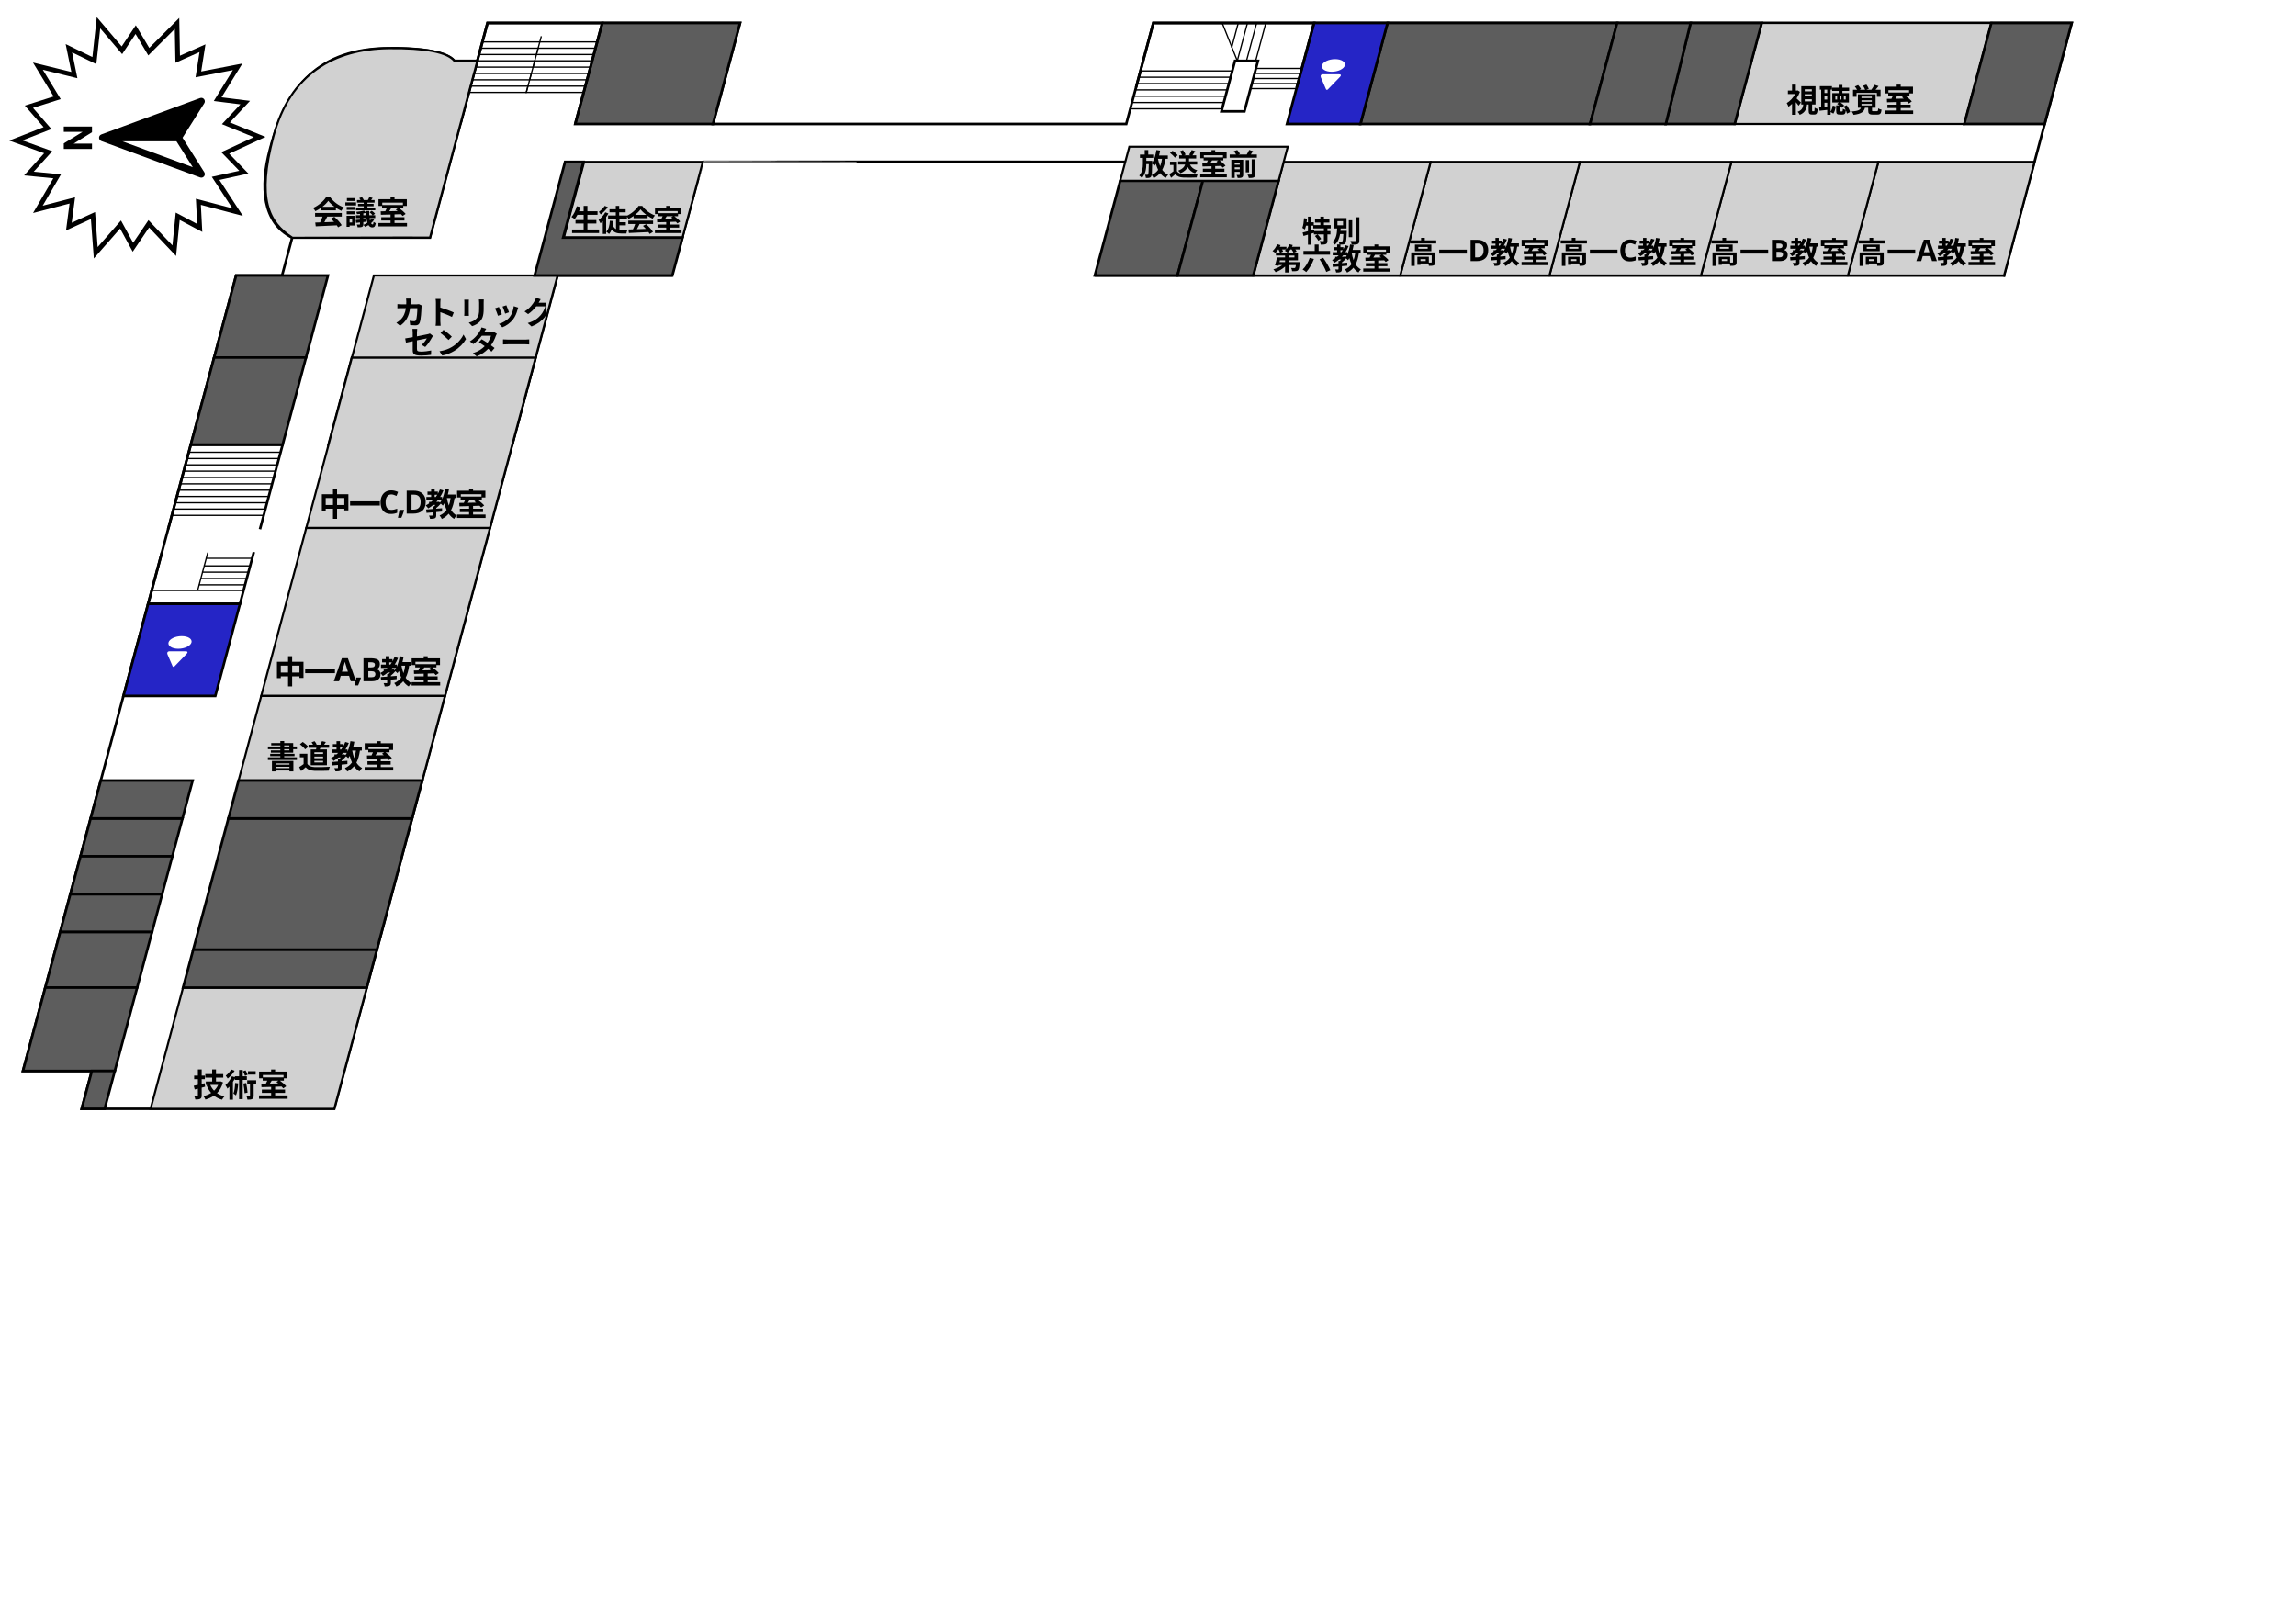
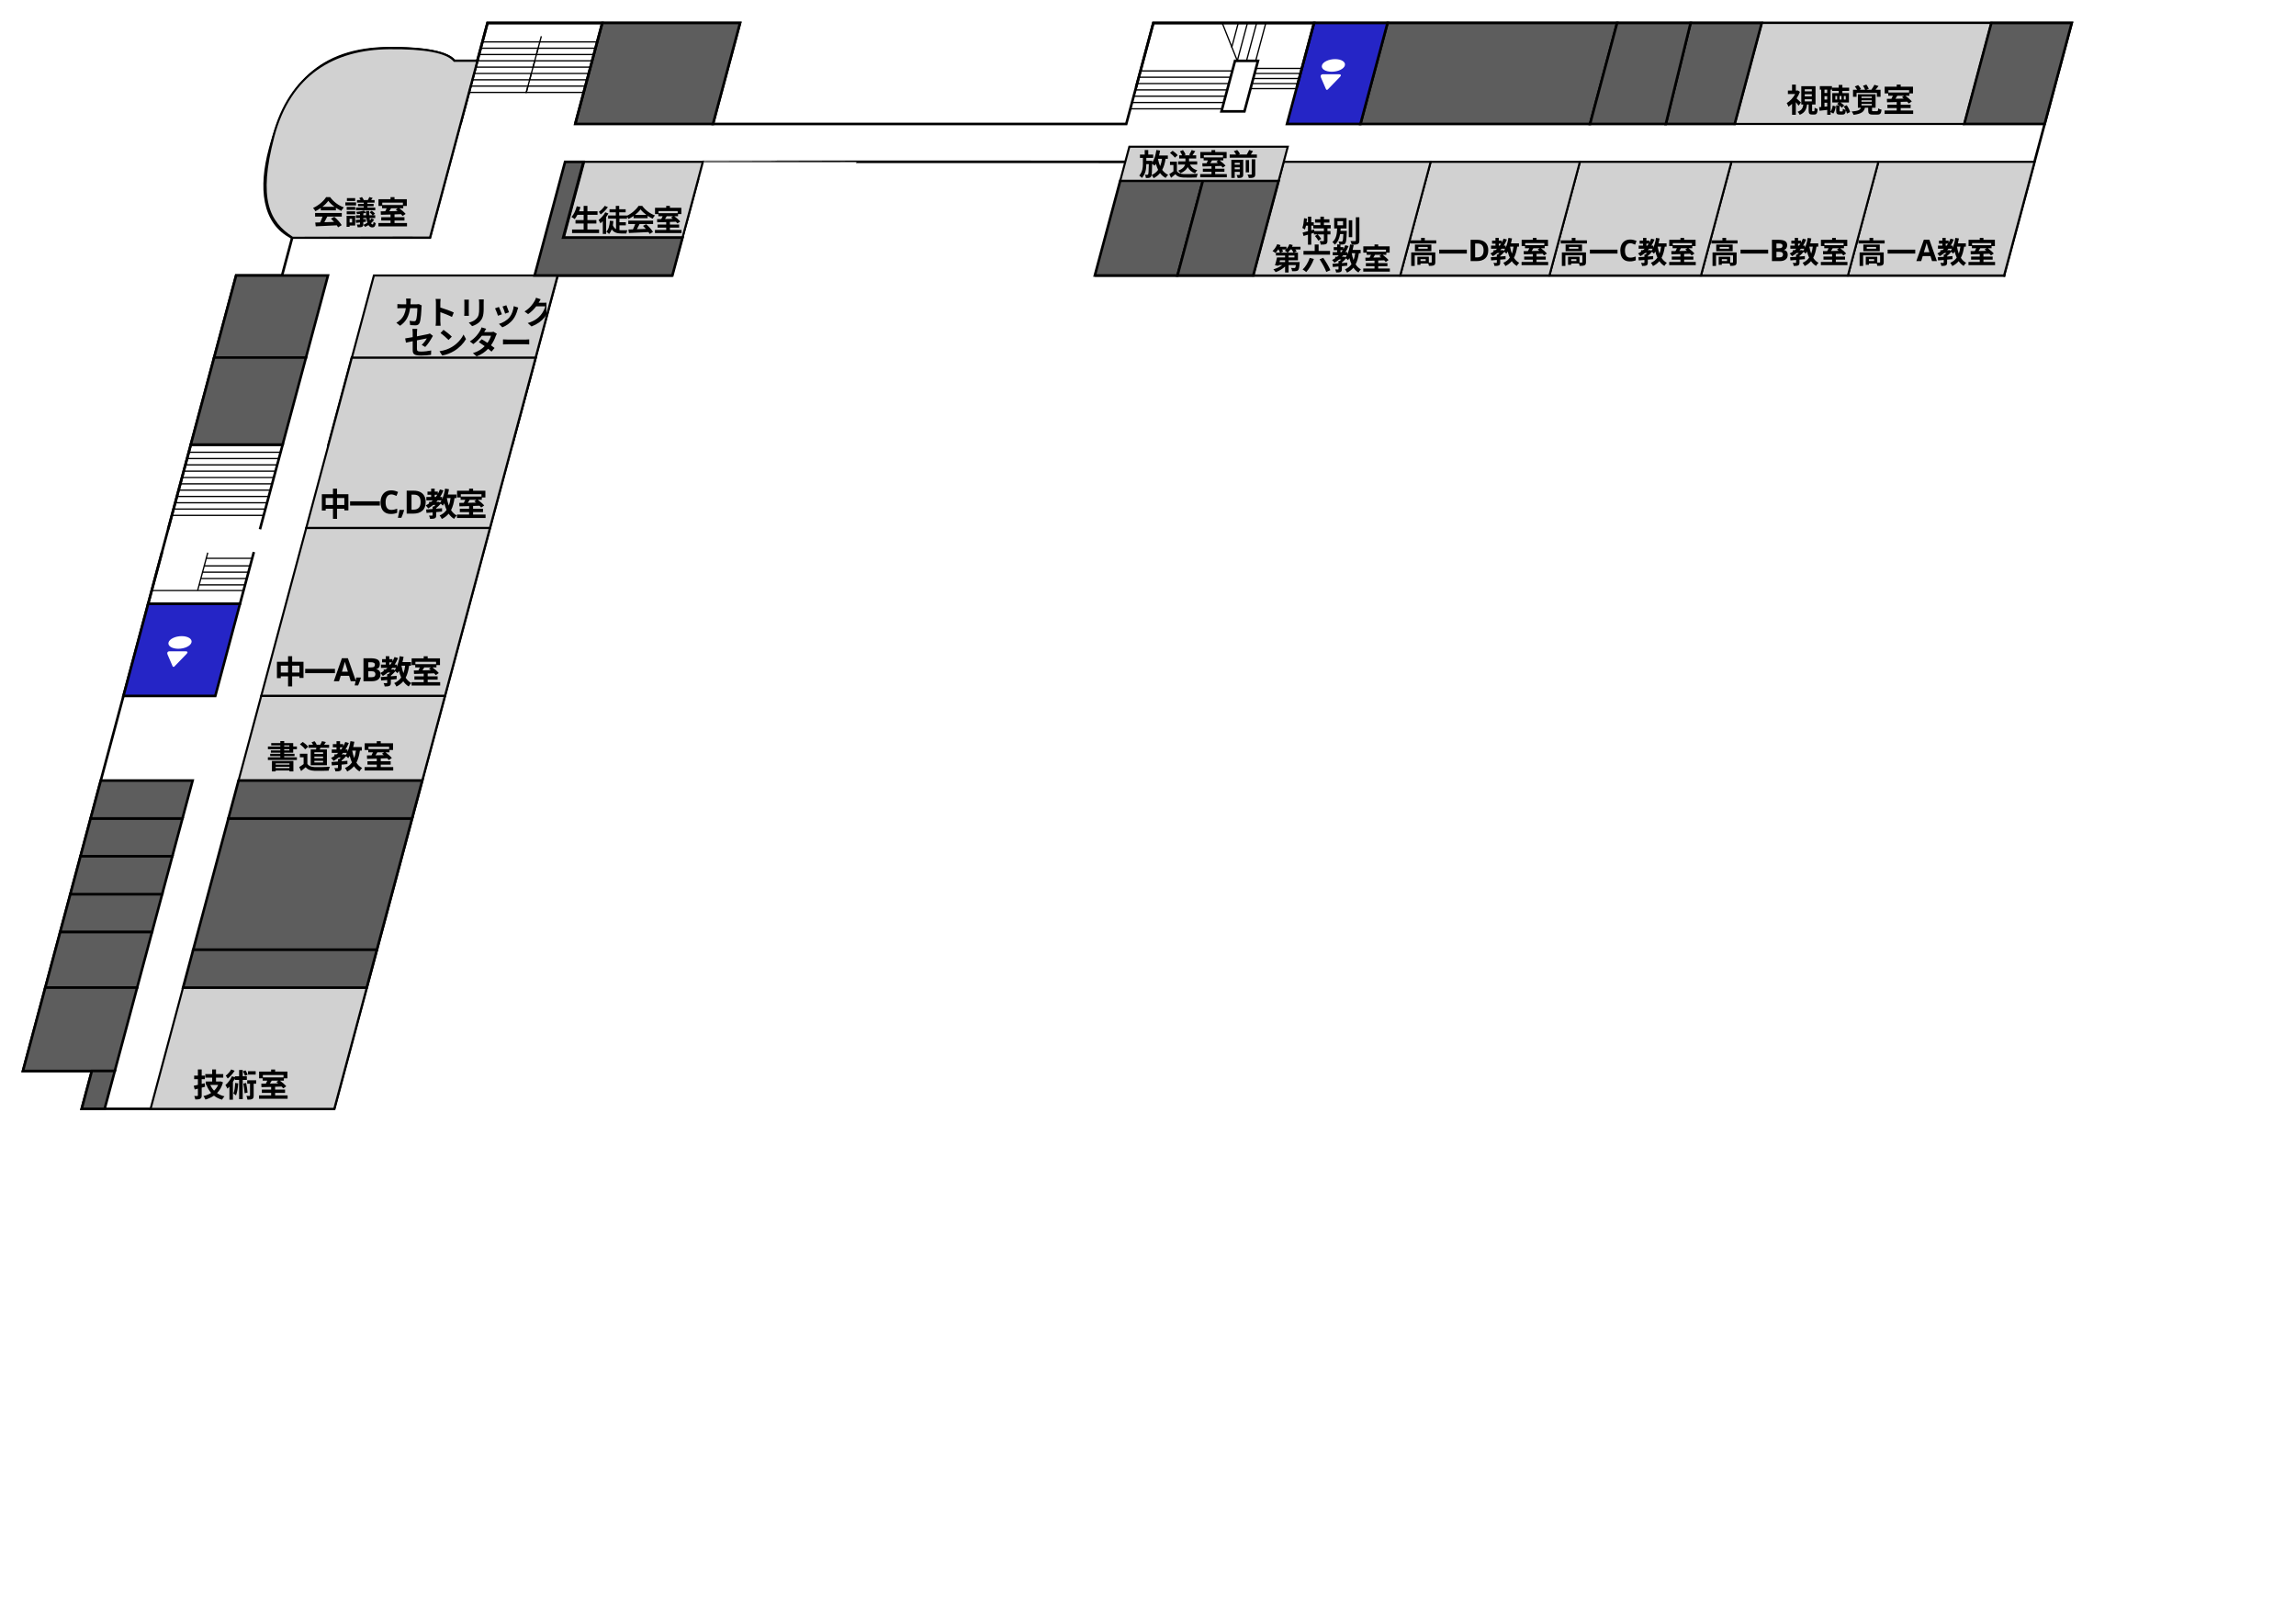
<svg xmlns="http://www.w3.org/2000/svg" style="isolation:isolate" viewBox="0 0 1000 700" width="1000pt" height="700pt">
  <defs>
    <clipPath id="_clipPath_glbvPLCLuyyaS8K8KlhjWAKPVw5LXXFF">
      <rect width="1000" height="700" />
    </clipPath>
  </defs>
  <g clip-path="url(#_clipPath_glbvPLCLuyyaS8K8KlhjWAKPVw5LXXFF)">
    <g style="isolation:isolate" id="レイヤー 49">
      <path d=" M 872.844 120 L 902.319 10 L 502.319 10 L 490.529 54 L 310.529 54 L 322.319 10 L 212.319 10 L 207.898 26.5 L 197.898 26.5" id="パス" fill="none" vector-effect="non-scaling-stroke" stroke-width="1.483" stroke="rgb(0,0,0)" stroke-linejoin="miter" stroke-linecap="square" stroke-miterlimit="3" />
      <path d=" M 197.898 26.5 C 194.15 21.825 179.302 20.794 169.371 21 C 139.085 21.137 124.822 37.337 117.582 65 C 113.179 81.431 114.318 97.083 127.266 103.5 L 122.844 120 L 102.844 120 L 10 466.5 L 40 466.5 L 35.579 483 L 145.579 483 L 242.844 120 C 254.22 120 270.845 120 292.719 120 C 292.767 119.94 306.096 70.371 306.108 70.5 C 306.129 70.423 422.19 70.5 490.108 70.5 C 490.13 70.506 476.833 119.998 476.844 120 Q 620.165 120 872.844 120" id="パス" fill="none" vector-effect="non-scaling-stroke" stroke-width="1.483" stroke="rgb(0,0,0)" stroke-linejoin="miter" stroke-linecap="square" stroke-miterlimit="3" />
      <path d=" M 127.266 103.5 L 187.266 103.5 L 207.898 26.5" id="パス" fill="none" vector-effect="non-scaling-stroke" stroke-width="1.483" stroke="rgb(0,0,0)" stroke-linejoin="miter" stroke-linecap="square" stroke-miterlimit="3" />
      <path d=" M 872.844 120 L 804.844 120 L 818.108 70.5 L 886.108 70.5 L 872.844 120 Z " id="maps_H1A" fill="rgb(209,209,209)" vector-effect="non-scaling-stroke" stroke-width="1.187" stroke="rgb(0,0,0)" stroke-linejoin="miter" stroke-linecap="square" stroke-miterlimit="3" />
      <path d=" M 804.844 120 L 740.844 120 L 754.108 70.5 L 818.108 70.5 L 804.844 120 Z " id="maps_H1B" fill="rgb(209,209,209)" vector-effect="non-scaling-stroke" stroke-width="1.187" stroke="rgb(0,0,0)" stroke-linejoin="miter" stroke-linecap="square" stroke-miterlimit="3" />
      <path d=" M 740.844 120 L 674.844 120 L 688.108 70.5 L 754.108 70.5 L 740.844 120 Z " id="maps_H1C" fill="rgb(209,209,209)" vector-effect="non-scaling-stroke" stroke-width="1.187" stroke="rgb(0,0,0)" stroke-linejoin="miter" stroke-linecap="square" stroke-miterlimit="3" />
      <path d=" M 674.844 120 L 609.844 120 L 623.108 70.5 L 688.108 70.5 L 674.844 120 Z " id="maps_H1D" fill="rgb(209,209,209)" vector-effect="non-scaling-stroke" stroke-width="1.187" stroke="rgb(0,0,0)" stroke-linejoin="miter" stroke-linecap="square" stroke-miterlimit="3" />
      <path d=" M 609.844 120 L 545.844 120 L 559.108 70.5 L 623.108 70.5 L 609.844 120 Z " id="maps_H1E" fill="rgb(209,209,209)" vector-effect="non-scaling-stroke" stroke-width="1.187" stroke="rgb(0,0,0)" stroke-linejoin="miter" stroke-linecap="square" stroke-miterlimit="3" />
      <path d=" M 153.265 155.75 L 143.097 193.7 L 223.097 193.7 L 233.265 155.75 L 153.265 155.75 Z " id="maps_M1E" fill="rgb(139,139,139)" vector-effect="non-scaling-stroke" stroke-width="1.483" stroke="rgb(0,0,0)" stroke-linejoin="miter" stroke-linecap="square" stroke-miterlimit="3" />
      <path d=" M 233.265 155.75 L 213.37 230 L 133.37 230 L 153.265 155.75 L 233.265 155.75 Z " id="maps_M1D" fill="rgb(209,209,209)" vector-effect="non-scaling-stroke" stroke-width="1.187" stroke="rgb(0,0,0)" stroke-linejoin="miter" stroke-linecap="square" stroke-miterlimit="3" />
      <path d=" M 213.37 230 L 193.77 303.15 L 113.77 303.15 L 133.37 230 L 213.37 230 Z " id="maps_M1B" fill="rgb(209,209,209)" vector-effect="non-scaling-stroke" stroke-width="1.187" stroke="rgb(0,0,0)" stroke-linejoin="miter" stroke-linecap="square" stroke-miterlimit="3" />
      <path d=" M 193.77 303.15 L 183.896 340 L 103.896 340 L 113.77 303.15 L 193.77 303.15 Z " id="maps_M1A" fill="rgb(209,209,209)" vector-effect="non-scaling-stroke" stroke-width="1.187" stroke="rgb(0,0,0)" stroke-linejoin="miter" stroke-linecap="square" stroke-miterlimit="3" />
      <path d=" M 159.727 430.2 L 145.579 483 L 65.579 483 L 79.727 430.2 L 159.727 430.2 Z " id="maps_TechRoom" fill="rgb(209,209,209)" vector-effect="non-scaling-stroke" stroke-width="1.187" stroke="rgb(0,0,0)" stroke-linejoin="miter" stroke-linecap="square" stroke-miterlimit="3" />
      <path d=" M 242.844 120 L 175.344 120 L 162.844 120 L 153.265 155.75 L 233.265 155.75 L 242.844 120 Z " id="maps_catho" fill="rgb(209,209,209)" vector-effect="non-scaling-stroke" stroke-width="1.187" stroke="rgb(0,0,0)" stroke-linejoin="miter" stroke-linecap="square" stroke-miterlimit="3" />
      <path d=" M 855.529 54 L 755.529 54 L 767.319 10 L 867.319 10 L 855.529 54 Z " id="maps_AVRoom" fill="rgb(209,209,209)" vector-effect="non-scaling-stroke" stroke-width="1.187" stroke="rgb(0,0,0)" stroke-linejoin="miter" stroke-linecap="square" stroke-miterlimit="3" />
      <path d=" M 179.474 356.5 L 164.148 413.7 L 84.148 413.7 L 99.474 356.5 L 179.474 356.5 Z " id="maps_ArtRoom" fill="rgb(93,93,93)" vector-effect="non-scaling-stroke" stroke-width="1.483" stroke="rgb(0,0,0)" stroke-linejoin="miter" stroke-linecap="square" stroke-miterlimit="3" />
      <path d=" M 521.134 89.063 L 518.371 99.375 L 512.844 120 L 476.844 120 L 487.897 78.75 L 523.897 78.75 L 521.134 89.063 Z " id="Broadcasting_Room" fill="rgb(93,93,93)" vector-effect="non-scaling-stroke" stroke-width="1.483" stroke="rgb(0,0,0)" stroke-linejoin="miter" stroke-linecap="square" stroke-miterlimit="3" />
      <path d=" M 545.844 120 L 512.844 120 L 523.897 78.75 L 556.897 78.75 L 545.844 120 Z " id="Labo_English" fill="rgb(93,93,93)" vector-effect="non-scaling-stroke" stroke-width="1.483" stroke="rgb(0,0,0)" stroke-linejoin="miter" stroke-linecap="square" stroke-miterlimit="3" />
      <path d=" M 75.053 373 L 79.474 356.5 L 39.474 356.5 L 35.053 373 L 75.053 373 Z " id="パス" fill="rgb(93,93,93)" vector-effect="non-scaling-stroke" stroke-width="1.483" stroke="rgb(0,0,0)" stroke-linejoin="miter" stroke-linecap="square" stroke-miterlimit="3" />
      <path d=" M 66.211 406 L 70.632 389.5 L 30.632 389.5 L 26.211 406 L 66.211 406 Z " id="パス" fill="rgb(93,93,93)" vector-effect="non-scaling-stroke" stroke-width="1.483" stroke="rgb(0,0,0)" stroke-linejoin="miter" stroke-linecap="square" stroke-miterlimit="3" />
      <path d=" M 70.632 389.5 L 75.053 373 L 35.053 373 L 30.632 389.5 L 70.632 389.5 Z " id="パス" fill="rgb(93,93,93)" vector-effect="non-scaling-stroke" stroke-width="1.483" stroke="rgb(0,0,0)" stroke-linejoin="miter" stroke-linecap="square" stroke-miterlimit="3" />
      <path d=" M 59.727 430.2 L 66.211 406 L 26.211 406 L 19.727 430.2 L 59.727 430.2 Z " id="パス" fill="rgb(93,93,93)" vector-effect="non-scaling-stroke" stroke-width="1.483" stroke="rgb(0,0,0)" stroke-linejoin="miter" stroke-linecap="square" stroke-miterlimit="3" />
      <path d=" M 50 466.5 L 59.727 430.2 L 19.727 430.2 L 10 466.5 L 50 466.5 Z " id="パス" fill="rgb(93,93,93)" vector-effect="non-scaling-stroke" stroke-width="1.483" stroke="rgb(0,0,0)" stroke-linejoin="miter" stroke-linecap="square" stroke-miterlimit="3" />
      <path d=" M 79.474 356.5 L 83.896 340 L 43.896 340 L 39.474 356.5 L 79.474 356.5 Z " id="パス" fill="rgb(93,93,93)" vector-effect="non-scaling-stroke" stroke-width="1.483" stroke="rgb(0,0,0)" stroke-linejoin="miter" stroke-linecap="square" stroke-miterlimit="3" />
      <path d=" M 142.844 120 L 133.265 155.75 L 93.265 155.75 L 102.844 120 L 142.844 120 Z " id="パス" fill="rgb(93,93,93)" vector-effect="non-scaling-stroke" stroke-width="1.483" stroke="rgb(0,0,0)" stroke-linejoin="miter" stroke-linecap="square" stroke-miterlimit="3" />
      <path d=" M 133.265 155.75 L 123.097 193.7 L 83.097 193.7 L 93.265 155.75 L 133.265 155.75 Z " id="Counseling_Room" fill="rgb(93,93,93)" vector-effect="non-scaling-stroke" stroke-width="1.483" stroke="rgb(0,0,0)" stroke-linejoin="miter" stroke-linecap="square" stroke-miterlimit="3" />
      <path d=" M 306.108 70.5 L 254.421 70.5 L 245.579 103.5 L 297.266 103.5 L 306.108 70.5 Z " id="maps_info" fill="rgb(209,209,209)" vector-effect="non-scaling-stroke" stroke-width="1.187" stroke="rgb(0,0,0)" stroke-linejoin="miter" stroke-linecap="square" stroke-miterlimit="3" />
      <path d=" M 890.529 54 L 902.319 10 L 867.319 10 L 855.529 54 L 890.529 54 Z " id="StairE" fill="rgb(93,93,93)" vector-effect="non-scaling-stroke" stroke-width="1.483" stroke="rgb(0,0,0)" stroke-linejoin="miter" stroke-linecap="square" stroke-miterlimit="3" />
      <path d=" M 725.529 54 L 736.319 10 L 767.319 10 L 755.529 54 L 725.529 54 Z " id="Audiovisual_Preparation_Room" fill="rgb(93,93,93)" vector-effect="non-scaling-stroke" stroke-width="1.483" stroke="rgb(0,0,0)" stroke-linejoin="miter" stroke-linecap="square" stroke-miterlimit="3" />
      <path d=" M 254.108 70.5 L 246.108 70.5 L 232.844 120 L 292.844 120 L 297.266 103.5 L 245.266 103.5 L 254.108 70.5 Z " id="Student_Guidance_Office" fill="rgb(93,93,93)" vector-effect="non-scaling-stroke" stroke-width="1.483" stroke="rgb(0,0,0)" stroke-linejoin="miter" stroke-linecap="square" stroke-miterlimit="3" />
      <path d=" M 164.148 413.7 L 159.727 430.2 L 79.727 430.2 L 84.148 413.7 L 164.148 413.7 Z " id="パス" fill="rgb(93,93,93)" vector-effect="non-scaling-stroke" stroke-width="1.483" stroke="rgb(0,0,0)" stroke-linejoin="miter" stroke-linecap="square" stroke-miterlimit="3" />
      <path d=" M 183.896 340 L 179.474 356.5 L 99.474 356.5 L 103.896 340 L 183.896 340 Z " id="パス" fill="rgb(93,93,93)" vector-effect="non-scaling-stroke" stroke-width="1.483" stroke="rgb(0,0,0)" stroke-linejoin="miter" stroke-linecap="square" stroke-miterlimit="3" />
      <path d=" M 50 466.5 L 45.579 483 L 35.579 483 L 40 466.5 L 50 466.5 Z " id="パス" fill="rgb(93,93,93)" vector-effect="non-scaling-stroke" stroke-width="1.483" stroke="rgb(0,0,0)" stroke-linejoin="miter" stroke-linecap="square" stroke-miterlimit="3" />
      <path d=" M 692.529 54 L 592.529 54 L 604.319 10 L 704.319 10 L 692.529 54 Z " id="PC_Room" fill="rgb(93,93,93)" vector-effect="non-scaling-stroke" stroke-width="1.483" stroke="rgb(0,0,0)" stroke-linejoin="miter" stroke-linecap="square" stroke-miterlimit="3" />
      <path d=" M 725.529 54 L 692.529 54 L 704.319 10 L 736.319 10 L 725.529 54 Z " id="H1_StaffRoom" fill="rgb(93,93,93)" vector-effect="non-scaling-stroke" stroke-width="1.483" stroke="rgb(0,0,0)" stroke-linejoin="miter" stroke-linecap="square" stroke-miterlimit="3" />
      <path d=" M 310.529 54 L 250.529 54 L 262.319 10 L 322.319 10 L 310.529 54 Z " id="Interview_Room" fill="rgb(93,93,93)" vector-effect="non-scaling-stroke" stroke-width="1.483" stroke="rgb(0,0,0)" stroke-linejoin="miter" stroke-linecap="square" stroke-miterlimit="3" />
      <path d=" M 212.319 10 L 262.319 10 L 250.529 54 L 262.319 10 L 212.319 10 L 200.529 54 L 212.319 10 Z " fill-rule="evenodd" id="StairC" fill="none" vector-effect="non-scaling-stroke" stroke-width="1.483" stroke="rgb(0,0,0)" stroke-linejoin="miter" stroke-linecap="square" stroke-miterlimit="3" />
      <path d=" M 556.897 78.75 L 487.897 78.75 L 491.876 63.9 L 560.876 63.9 L 556.897 78.75 Z " id="maps_sp1" fill="rgb(209,209,209)" vector-effect="non-scaling-stroke" stroke-width="1.187" stroke="rgb(0,0,0)" stroke-linejoin="miter" stroke-linecap="square" stroke-miterlimit="3" />
      <path d=" M 93.77 303.15 L 53.77 303.15 L 64.528 263 L 104.528 263 L 93.77 303.15 Z " id="パス" fill="rgb(37,37,198)" vector-effect="non-scaling-stroke" stroke-width="1.483" stroke="rgb(0,0,0)" stroke-linejoin="miter" stroke-linecap="square" stroke-miterlimit="3" />
      <path d=" M 560.529 54 L 572.319 10 L 604.319 10 L 592.529 54 L 560.529 54 Z " id="Toilet" fill="rgb(37,37,198)" vector-effect="non-scaling-stroke" stroke-width="1.483" stroke="rgb(0,0,0)" stroke-linejoin="miter" stroke-linecap="square" stroke-miterlimit="3" />
      <path d=" M 187.266 103.5 L 207.898 26.5 L 197.898 26.5 Q 193.157 20.751 169.371 21 C 145.586 21.249 126.292 32.086 119.055 59.5 C 111.819 86.914 117.034 96.9 127.266 103.5 C 127.484 103.641 184.552 103.362 187.266 103.5 Z " id="maps_juken" fill="rgb(209,209,209)" vector-effect="non-scaling-stroke" stroke-width="1.187" stroke="rgb(0,0,0)" stroke-linejoin="miter" stroke-linecap="square" stroke-miterlimit="3" />
      <path d=" M 113.37 230 L 123.097 193.7 L 83.097 193.7 L 73.37 230" id="パス" fill="none" vector-effect="non-scaling-stroke" stroke-width="1.483" stroke="rgb(0,0,0)" stroke-linejoin="miter" stroke-linecap="square" stroke-miterlimit="3" />
      <path d=" M 110.423 241 L 104.528 263 L 64.528 263 L 70.423 241" id="パス" fill="none" vector-effect="non-scaling-stroke" stroke-width="1.483" stroke="rgb(0,0,0)" stroke-linejoin="miter" stroke-linecap="square" stroke-miterlimit="3" />
      <path d=" M 494.95 37.5 L 502.319 10 L 572.319 10 L 564.95 37.5" id="パス" fill="none" vector-effect="non-scaling-stroke" stroke-width="1.483" stroke="rgb(0,0,0)" stroke-linejoin="miter" stroke-linecap="square" stroke-miterlimit="3" />
      <path d=" M 66.075 257.225 L 106.075 257.225 M 108.212 249.25 L 88.212 249.25 M 106.738 254.75 L 86.738 254.75 M 108.949 246.5 L 88.949 246.5 M 107.475 252 L 87.475 252 M 109.833 243.2 L 89.833 243.2 M 90.423 241 Q 87.817 250.725 86.149 256.95" fill-rule="evenodd" id="複合パス" fill="none" vector-effect="non-scaling-stroke" stroke-width="0.742" stroke="rgb(0,0,0)" stroke-linejoin="miter" stroke-linecap="square" stroke-miterlimit="3" />
      <path d=" M 122.212 197 L 82.212 197 L 81.475 199.75 L 121.475 199.75 L 120.739 202.5 L 80.739 202.5 L 80.002 205.25 L 120.002 205.25 L 119.265 208 L 79.265 208 L 78.528 210.75 L 118.528 210.75 L 117.791 213.5 L 77.791 213.5 L 77.054 216.25 L 117.054 216.25 L 116.317 219 L 76.317 219 L 75.581 221.75 L 115.581 221.75 L 114.844 224.5 L 74.844 224.5" id="パス" fill="none" vector-effect="non-scaling-stroke" stroke-width="0.742" stroke="rgb(0,0,0)" stroke-linejoin="miter" stroke-linecap="square" stroke-miterlimit="3" />
      <path d=" M 235.108 18.25 L 260.108 18.25 L 259.371 21 L 234.371 21 L 233.635 23.75 L 258.635 23.75 L 257.898 26.5 L 232.898 26.5 L 232.161 29.25 L 257.161 29.25 L 256.424 32 L 231.424 32 L 230.687 34.75 L 255.687 34.75 L 254.95 37.5 L 229.95 37.5 L 229.213 40.25 L 254.213 40.25" id="パス" fill="none" vector-effect="non-scaling-stroke" stroke-width="0.742" stroke="rgb(0,0,0)" stroke-linejoin="miter" stroke-linecap="square" stroke-miterlimit="3" />
      <path d=" M 235.698 16.05 L 229.213 40.25 L 229.213 40.25 L 204.213 40.25 L 204.95 37.5 L 229.95 37.5 L 230.687 34.75 L 205.687 34.75 L 206.424 32 L 231.424 32 L 232.161 29.25 L 207.161 29.25 L 207.898 26.5 L 232.898 26.5 L 233.635 23.75 L 208.635 23.75 L 209.371 21 L 234.371 21 L 235.108 18.25 L 210.108 18.25" id="パス" fill="none" vector-effect="non-scaling-stroke" stroke-width="0.742" stroke="rgb(0,0,0)" stroke-linejoin="miter" stroke-linecap="square" stroke-miterlimit="3" />
      <path d=" M 544.655 38.6 L 564.655 38.6 L 565.245 36.4 L 545.245 36.4 L 545.834 34.2 L 565.834 34.2 L 566.424 32 L 546.424 32 L 547.013 29.8 L 567.013 29.8" id="パス" fill="none" vector-effect="non-scaling-stroke" stroke-width="0.742" stroke="rgb(0,0,0)" stroke-linejoin="miter" stroke-linecap="square" stroke-miterlimit="3" />
      <path d=" M 532.298 47.4 L 492.298 47.4 L 493.034 44.65 L 533.034 44.65 L 533.771 41.9 L 493.771 41.9 L 494.508 39.15 L 534.508 39.15 L 535.245 36.4 L 495.245 36.4 L 495.982 33.65 L 535.982 33.65 L 536.719 30.9 L 496.719 30.9" id="パス" fill="none" vector-effect="non-scaling-stroke" stroke-width="0.742" stroke="rgb(0,0,0)" stroke-linejoin="miter" stroke-linecap="square" stroke-miterlimit="3" />
      <line x1="532.319" y1="10" x2="538.898" y2="26.5" id="パス" vector-effect="non-scaling-stroke" stroke-width="0.742" stroke="rgb(0,0,0)" stroke-linejoin="miter" stroke-linecap="square" stroke-miterlimit="3" />
      <path d=" M 546.898 26.5 L 551.319 10 L 547.319 10 L 542.898 26.5 L 538.898 26.5 L 543.319 10 L 539.319 10 L 536.519 20.45" id="パス" fill="none" vector-effect="non-scaling-stroke" stroke-width="0.742" stroke="rgb(0,0,0)" stroke-linejoin="miter" stroke-linecap="square" stroke-miterlimit="3" />
      <path d=" M 542.003 48.5 L 532.003 48.5 L 537.898 26.5 L 547.898 26.5 L 542.003 48.5 Z " id="パス" fill="none" vector-effect="non-scaling-stroke" stroke-width="1.483" stroke="rgb(0,0,0)" stroke-linejoin="miter" stroke-linecap="square" stroke-miterlimit="3" />
      <path d=" M 575.747 28.499 C 576.154 26.982 578.724 25.749 581.484 25.749 C 584.243 25.749 586.154 26.982 585.747 28.499 C 585.34 30.017 582.77 31.249 580.01 31.249 C 577.25 31.249 575.34 30.017 575.747 28.499 Z  M 577.506 38.818 L 575.303 33.711 C 574.978 32.96 575.38 32.349 576.198 32.349 L 583.232 32.349 C 584.051 32.349 584.253 32.827 583.684 33.415 L 578.315 38.966 C 578.03 39.26 577.668 39.194 577.506 38.818 Z " fill-rule="evenodd" id="複合パス" fill="rgb(255,255,255)" />
      <path d=" M 73.398 279.849 C 73.805 278.332 76.375 277.099 79.135 277.099 C 81.894 277.099 83.805 278.332 83.398 279.849 C 82.991 281.367 80.421 282.599 77.661 282.599 C 74.901 282.599 72.991 281.367 73.398 279.849 Z  M 75.157 290.168 L 72.954 285.061 C 72.629 284.31 73.031 283.699 73.849 283.699 L 80.883 283.699 C 81.702 283.699 81.904 284.177 81.335 284.765 L 75.966 290.316 C 75.681 290.61 75.319 290.544 75.157 290.168 Z " fill-rule="evenodd" id="複合パス" fill="rgb(255,255,255)" />
    </g>
    <g style="isolation:isolate" id="レイヤー 47">
      <g clip-path="url(#_clipPath_eZZ1PwSUDUUiK1w8cQEBNcc3Xho2RdQY)">
        <text transform="matrix(1,0,0,1,138.943,224.747)" id="text_M1D" style="font-family:'Yu Gothic UI';font-weight:700;font-size:14px;font-style:normal;letter-spacing:-1;fill:#000000;stroke:none;">中一C,D教室</text>
      </g>
      <defs>
        <clipPath id="_clipPath_eZZ1PwSUDUUiK1w8cQEBNcc3Xho2RdQY">
          <rect x="0" y="0" width="79.985" height="18.621" transform="matrix(1,0,0,1,136.008,209.64)" />
        </clipPath>
      </defs>
      <g clip-path="url(#_clipPath_f3a1FepEq0524KGLW5i695rD8aDRHO6P)">
        <text transform="matrix(1,0,0,1,84,477.747)" id="text_TechRoom" style="font-family:'Yu Gothic UI';font-weight:700;font-size:14px;font-style:normal;fill:#000000;stroke:none;">技術室</text>
      </g>
      <defs>
        <clipPath id="_clipPath_f3a1FepEq0524KGLW5i695rD8aDRHO6P">
          <rect x="0" y="0" width="79.985" height="18.621" transform="matrix(1,0,0,1,66.008,462.64)" />
        </clipPath>
      </defs>
      <g clip-path="url(#_clipPath_V7TL8uINM3aYSEUC48aDfH3cykSllQaL)">
        <text transform="matrix(1,0,0,1,808.636,114.668)" id="text_H1A" style="font-family:'Yu Gothic UI';font-weight:700;font-size:13px;font-style:normal;fill:#000000;stroke:none;">高一A教室</text>
      </g>
      <defs>
        <clipPath id="_clipPath_V7TL8uINM3aYSEUC48aDfH3cykSllQaL">
          <rect x="0" y="0" width="69" height="17.291" transform="matrix(1,0,0,1,805.5,100.64)" />
        </clipPath>
      </defs>
      <g clip-path="url(#_clipPath_O5QHLnQXBLMQGKW20mFYEoBN2npWatni)">
        <text transform="matrix(1,0,0,1,744.574,114.668)" id="text_H1B" style="font-family:'Yu Gothic UI';font-weight:700;font-size:13px;font-style:normal;fill:#000000;stroke:none;">高一B教室</text>
      </g>
      <defs>
        <clipPath id="_clipPath_O5QHLnQXBLMQGKW20mFYEoBN2npWatni">
          <rect x="0" y="0" width="69" height="17.291" transform="matrix(1,0,0,1,741,100.64)" />
        </clipPath>
      </defs>
      <g clip-path="url(#_clipPath_C63FxzhNnG9cvVcgQJml7DupXQptPdIl)">
        <text transform="matrix(1,0,0,1,778,48.747)" id="テキスト" style="font-family:'Yu Gothic UI';font-weight:700;font-size:14px;font-style:normal;fill:#000000;stroke:none;">視聴覚室</text>
      </g>
      <defs>
        <clipPath id="_clipPath_C63FxzhNnG9cvVcgQJml7DupXQptPdIl">
          <rect x="0" y="0" width="101" height="18.621" transform="matrix(1,0,0,1,756.5,33.64)" />
        </clipPath>
      </defs>
      <g clip-path="url(#_clipPath_E155Svwfpk6XZLPnBij1P7oi1Gk0N6XG)">
        <text transform="matrix(1,0,0,1,678.963,114.668)" id="text_H1C" style="font-family:'Yu Gothic UI';font-weight:700;font-size:13px;font-style:normal;fill:#000000;stroke:none;">高一C教室</text>
      </g>
      <defs>
        <clipPath id="_clipPath_E155Svwfpk6XZLPnBij1P7oi1Gk0N6XG">
          <rect x="0" y="0" width="69" height="17.291" transform="matrix(1,0,0,1,675.5,100.64)" />
        </clipPath>
      </defs>
      <g clip-path="url(#_clipPath_8ZDs0YR97z65O3WBjrPQudhCc3YJynZB)">
        <text transform="matrix(1,0,0,1,171.471,141.279)" id="text_catho" style="font-family:'Yu Gothic UI';font-weight:700;font-size:14px;font-style:normal;fill:#000000;stroke:none;">カトリック</text>
        <text transform="matrix(1,0,0,1,175.795,154.314)" id="text_catho" style="font-family:'Yu Gothic UI';font-weight:700;font-size:14px;font-style:normal;fill:#000000;stroke:none;">センター</text>
      </g>
      <defs>
        <clipPath id="_clipPath_8ZDs0YR97z65O3WBjrPQudhCc3YJynZB">
          <rect x="0" y="0" width="79.985" height="31.656" transform="matrix(1,0,0,1,158.008,126.172)" />
        </clipPath>
      </defs>
      <g clip-path="url(#_clipPath_71pPgrP8tvXxrZNQ8HJUZmSHZCRApjxn)">
        <text transform="matrix(1,0,0,1,613.338,114.668)" id="text_H1D" style="font-family:'Yu Gothic UI';font-weight:700;font-size:13px;font-style:normal;fill:#000000;stroke:none;">高一D教室</text>
      </g>
      <defs>
        <clipPath id="_clipPath_71pPgrP8tvXxrZNQ8HJUZmSHZCRApjxn">
          <rect x="0" y="0" width="69" height="17.291" transform="matrix(1,0,0,1,610.5,100.64)" />
        </clipPath>
      </defs>
      <g clip-path="url(#_clipPath_54ncgyPqazYHOwuWxY6bZAhdyKNkU1I1)">
        <text transform="matrix(1,0,0,1,567,105.416)" id="text_H1E" style="font-family:'Yu Gothic UI';font-weight:700;font-size:13px;font-style:normal;fill:#000000;stroke:none;">特別</text>
        <text transform="matrix(1,0,0,1,554,117.52)" id="text_H1E" style="font-family:'Yu Gothic UI';font-weight:700;font-size:13px;font-style:normal;fill:#000000;stroke:none;">第六教室</text>
      </g>
      <defs>
        <clipPath id="_clipPath_54ncgyPqazYHOwuWxY6bZAhdyKNkU1I1">
          <rect x="0" y="0" width="69" height="29.395" transform="matrix(1,0,0,1,546.5,91.388)" />
        </clipPath>
      </defs>
      <g clip-path="url(#_clipPath_nUeyvX8axiXdoQfa7oIwgOxTVSZP2kaU)">
        <text transform="matrix(1,0,0,1,496,76.408)" id="text_sp1" style="font-family:'Yu Gothic UI';font-weight:700;font-size:13px;font-style:normal;fill:#000000;stroke:none;">放送室前</text>
      </g>
      <defs>
        <clipPath id="_clipPath_nUeyvX8axiXdoQfa7oIwgOxTVSZP2kaU">
          <rect x="0" y="0" width="69" height="17.291" transform="matrix(1,0,0,1,488.5,62.38)" />
        </clipPath>
      </defs>
      <g clip-path="url(#_clipPath_mlbe2k0CckBPWxOysiUgW2AJo7AQiuvR)">
        <text transform="matrix(1,0,0,1,248.5,100.718)" id="text_info" style="font-family:'Yu Gothic UI';font-weight:700;font-size:13px;font-style:normal;letter-spacing:-1;fill:#000000;stroke:none;">生徒会室</text>
      </g>
      <defs>
        <clipPath id="_clipPath_mlbe2k0CckBPWxOysiUgW2AJo7AQiuvR">
          <rect x="0" y="0" width="60.998" height="17.291" transform="matrix(1,0,0,1,243.501,86.689)" />
        </clipPath>
      </defs>
      <g clip-path="url(#_clipPath_BUc9nqHpl7n7zX4Y5vSz8lwbu4ys1ZDt)">
        <text transform="matrix(1,0,0,1,136,97.747)" id="text_juken" style="font-family:'Yu Gothic UI';font-weight:700;font-size:14px;font-style:normal;fill:#000000;stroke:none;">会議室</text>
      </g>
      <defs>
        <clipPath id="_clipPath_BUc9nqHpl7n7zX4Y5vSz8lwbu4ys1ZDt">
          <rect x="0" y="0" width="59.992" height="18.621" transform="matrix(1,0,0,1,128.004,82.64)" />
        </clipPath>
      </defs>
      <g clip-path="url(#_clipPath_PGSzkS8eaSSiGHLddUql3XxZZ8CTB4GD)">
        <text transform="matrix(1,0,0,1,119.384,297.747)" id="text_M1B" style="font-family:'Yu Gothic UI';font-weight:700;font-size:14px;font-style:normal;letter-spacing:-1;fill:#000000;stroke:none;">中一A,B教室</text>
      </g>
      <defs>
        <clipPath id="_clipPath_PGSzkS8eaSSiGHLddUql3XxZZ8CTB4GD">
          <rect x="0" y="0" width="79.985" height="18.621" transform="matrix(1,0,0,1,116.008,282.64)" />
        </clipPath>
      </defs>
      <g clip-path="url(#_clipPath_JQZP7dDKwYk0KBxxnOAnSgIatj89bklj)">
        <text transform="matrix(1,0,0,1,116,334.747)" id="text_M1A" style="font-family:'Yu Gothic UI';font-weight:700;font-size:14px;font-style:normal;fill:#000000;stroke:none;">書道教室</text>
      </g>
      <defs>
        <clipPath id="_clipPath_JQZP7dDKwYk0KBxxnOAnSgIatj89bklj">
          <rect x="0" y="0" width="80" height="18.621" transform="matrix(1,0,0,1,105,319.64)" />
        </clipPath>
      </defs>
    </g>
-     <g style="isolation:isolate" id="レイヤー 40">
-       <path d=" M 113.1 59.7 L 98.4 53.7 L 106.8 44.7 L 94.8 43.2 L 103.5 29.1 L 86.4 32.4 L 88.2 21 L 77.4 25.8 L 77.1 10.2 L 64.8 22.5 L 59.1 12.9 L 53.1 21.9 L 42.9 9.9 L 41.1 26.4 L 30 21 L 32.4 32.7 L 16.5 28.8 L 24.9 42.6 L 12.6 46.5 L 20.7 55.8 L 6.9 61.2 L 21 66.3 L 12.6 75.6 L 24.9 76.8 L 16.5 91.2 L 31.5 87.3 L 30 98.7 L 40.5 93.9 L 41.7 110.1 L 52.5 97.8 L 57.9 107.7 L 64.8 97.5 L 75.9 109.2 L 77.4 94.2 L 87 99.3 L 86.4 87.9 L 103.5 92.4 L 93.9 77.7 L 106.2 75 L 98.1 66.6 L 113.1 59.7 Z " id="パス" fill="none" vector-effect="non-scaling-stroke" stroke-width="2.7" stroke="rgb(0,0,0)" stroke-linejoin="miter" stroke-linecap="square" stroke-miterlimit="3" />
-       <path d=" M 27.78 64.874 L 40.067 64.874 L 40.067 62.57 L 32.054 62.57 L 40.067 57.616 L 40.067 55.126 L 27.78 55.126 L 27.78 57.431 L 35.984 57.431 L 27.78 62.46 L 27.78 64.874 Z  M 44.175 61.453 L 87.147 77.284 C 88.522 77.79 89.757 76.265 88.977 75.025 L 79.504 60 L 88.977 44.977 C 89.759 43.736 88.523 42.21 87.147 42.716 L 44.144 58.56 C 43.471 58.85 43.141 59.348 43.14 60.024 C 43.138 60.7 43.665 61.263 44.175 61.452 L 44.175 61.453 Z  M 53.286 61.536 L 76.841 61.536 L 83.969 72.84 L 53.286 61.536 Z " fill-rule="evenodd" id="north-arrow-n-svgrepo-com" fill="rgb(0,0,0)" />
-     </g>
  </g>
</svg>
